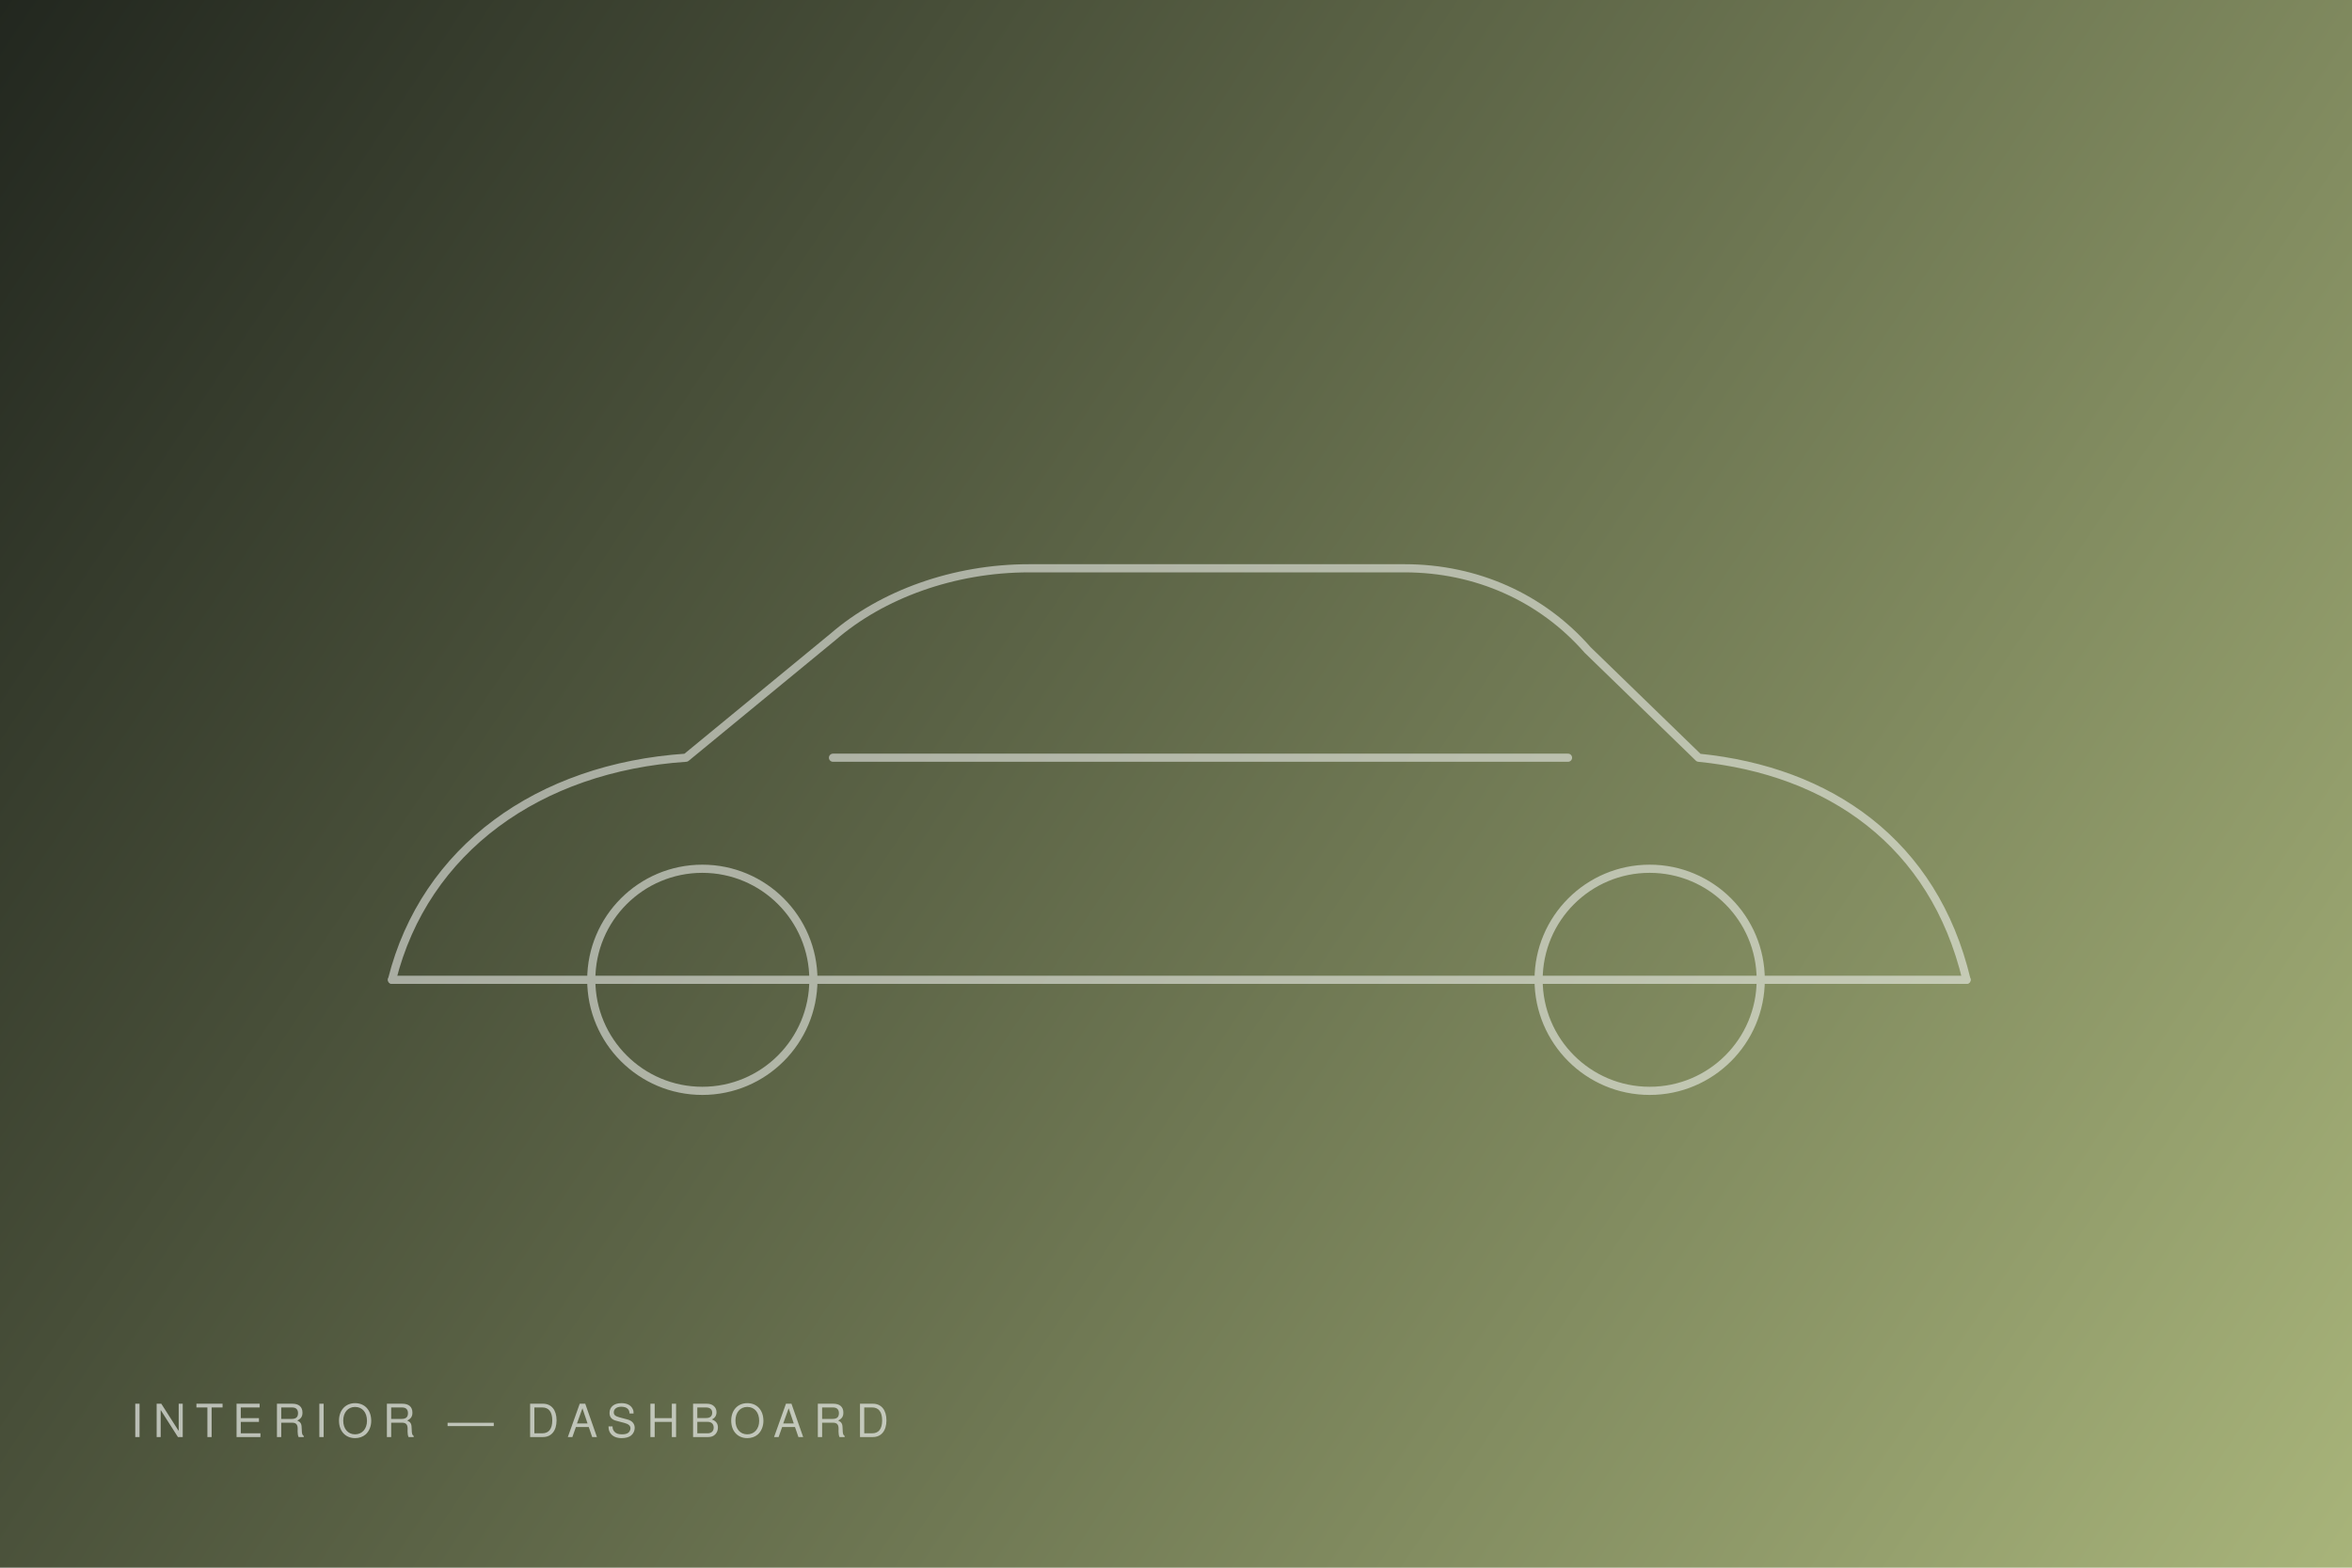
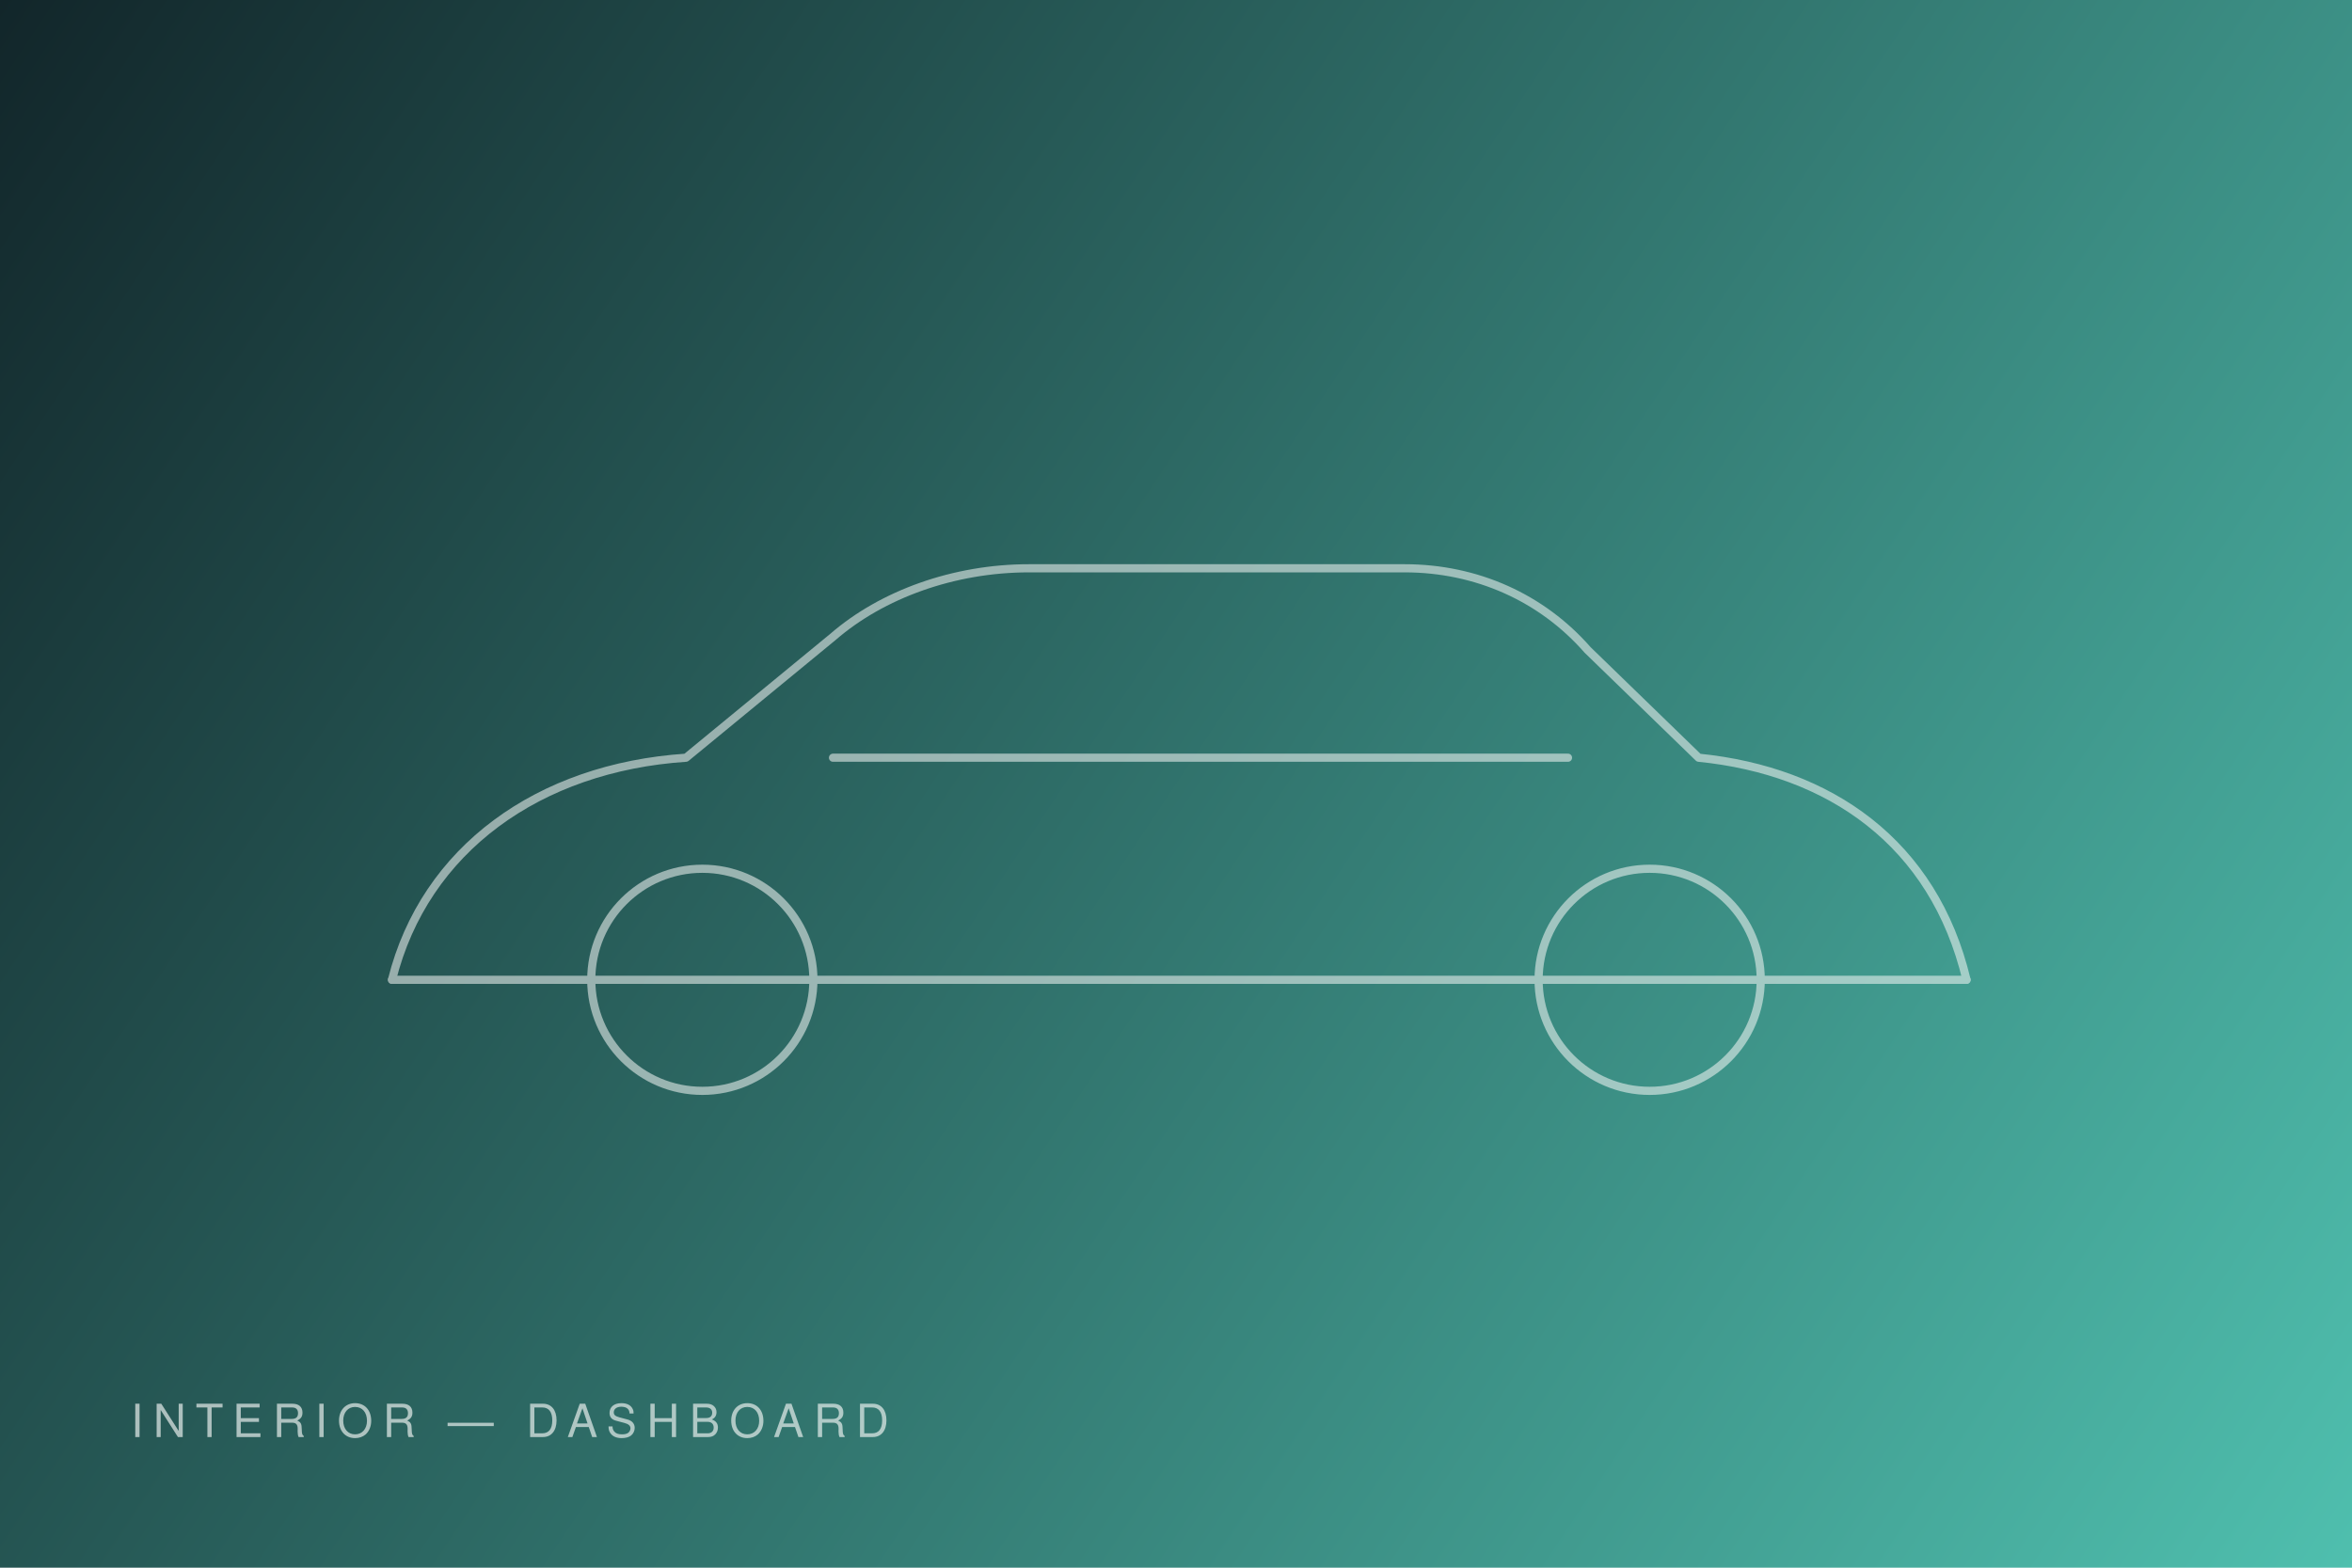
<svg xmlns="http://www.w3.org/2000/svg" width="1200" height="800" viewBox="0 0 720 480">
  <defs>
-     <linearGradient id="g54" x1="0" y1="0" x2="720" y2="480" gradientUnits="userSpaceOnUse">
-       <stop offset="0" stop-color="#22271f" />
-       <stop offset="1" stop-color="#a8b47a" />
+     <linearGradient id="g74" x1="0" y1="0" x2="720" y2="480" gradientUnits="userSpaceOnUse">
+       <stop offset="0" stop-color="#12262a" />
+       <stop offset="1" stop-color="#4fbfae" />
    </linearGradient>
  </defs>
-   <rect width="720" height="480" fill="url(#g54)" />
+   <rect width="720" height="480" fill="url(#g74)" />
  <g fill="none" stroke="#f5f7f6" stroke-width="2.5" stroke-linecap="round" stroke-linejoin="round" opacity="0.55">
    <path d="M120 300 C 130 260, 165 235, 210 232 L 255 195 C 270 182, 292 174, 315 174 L 430 174 C 452 174, 472 183, 486 199 L 520 232 C 560 236, 592 258, 602 300" />
    <line x1="120" y1="300" x2="602" y2="300" />
    <circle cx="215" cy="300" r="34" />
    <circle cx="505" cy="300" r="34" />
    <line x1="255" y1="232" x2="480" y2="232" />
  </g>
  <text x="40" y="440" font-family="Helvetica, Arial, sans-serif" font-size="14" letter-spacing="3" fill="#f5f7f6" opacity="0.65">INTERIOR — DASHBOARD</text>
</svg>
